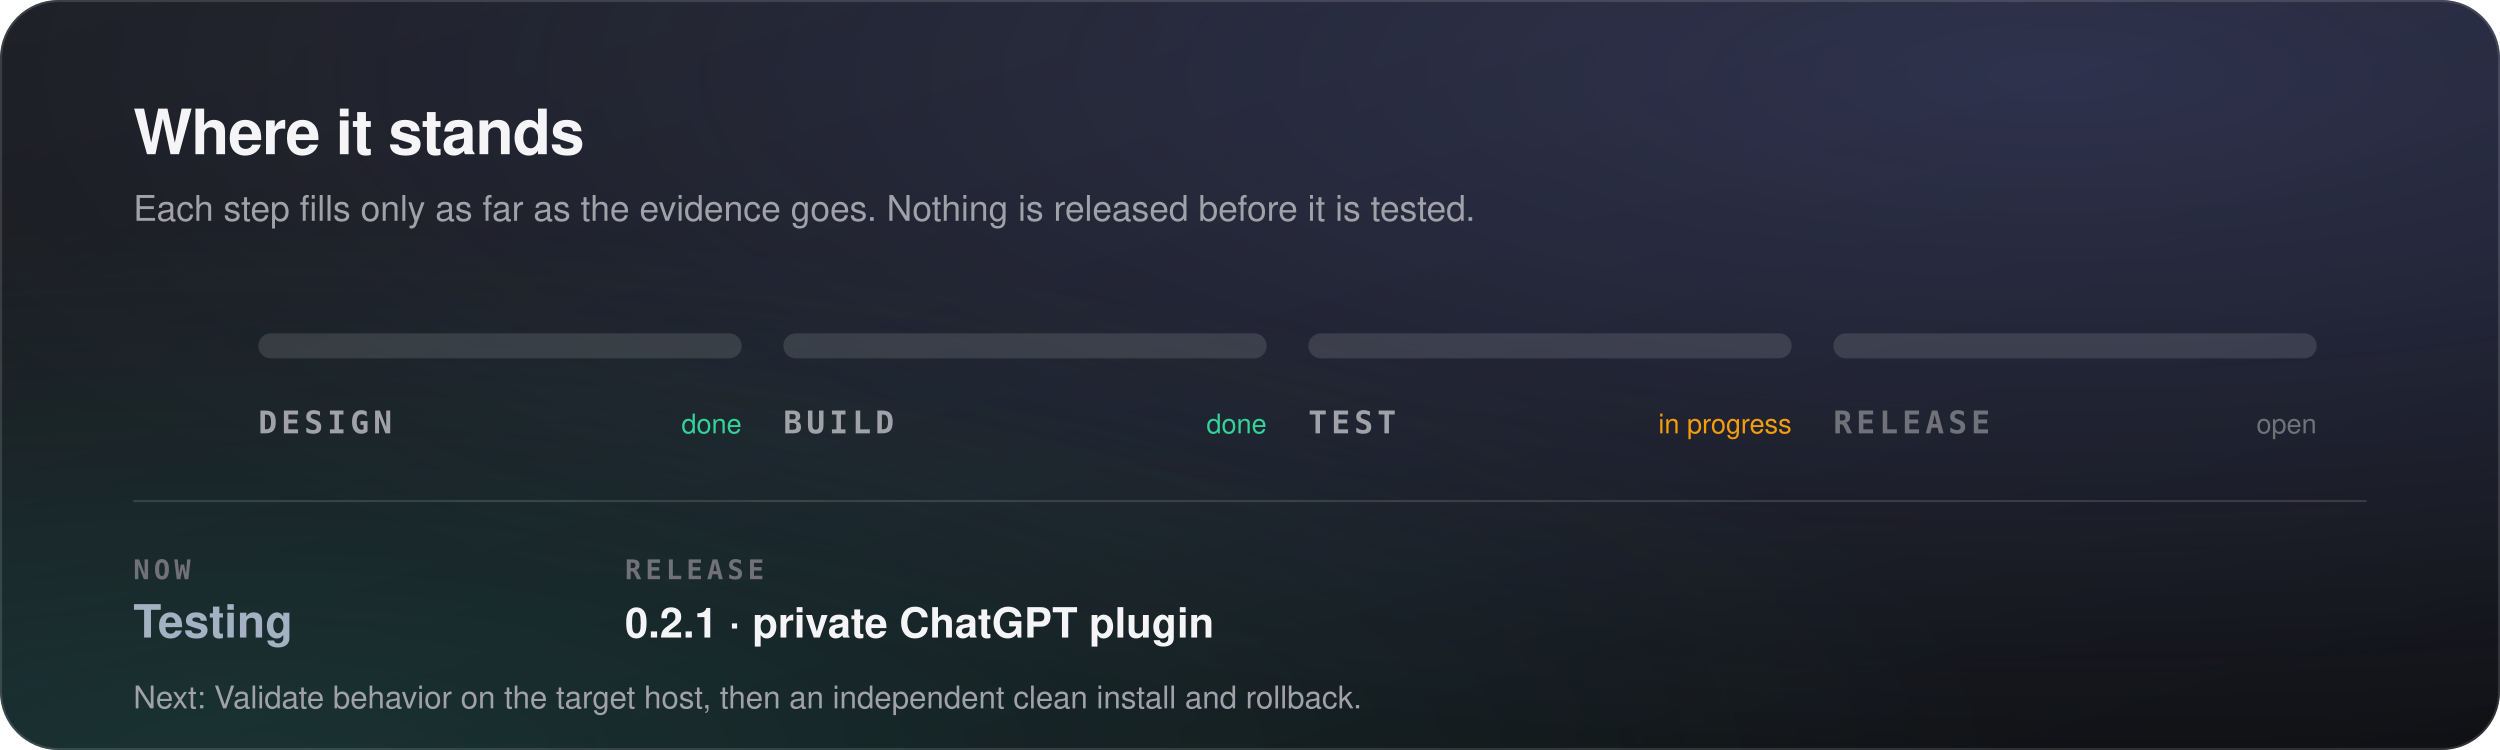
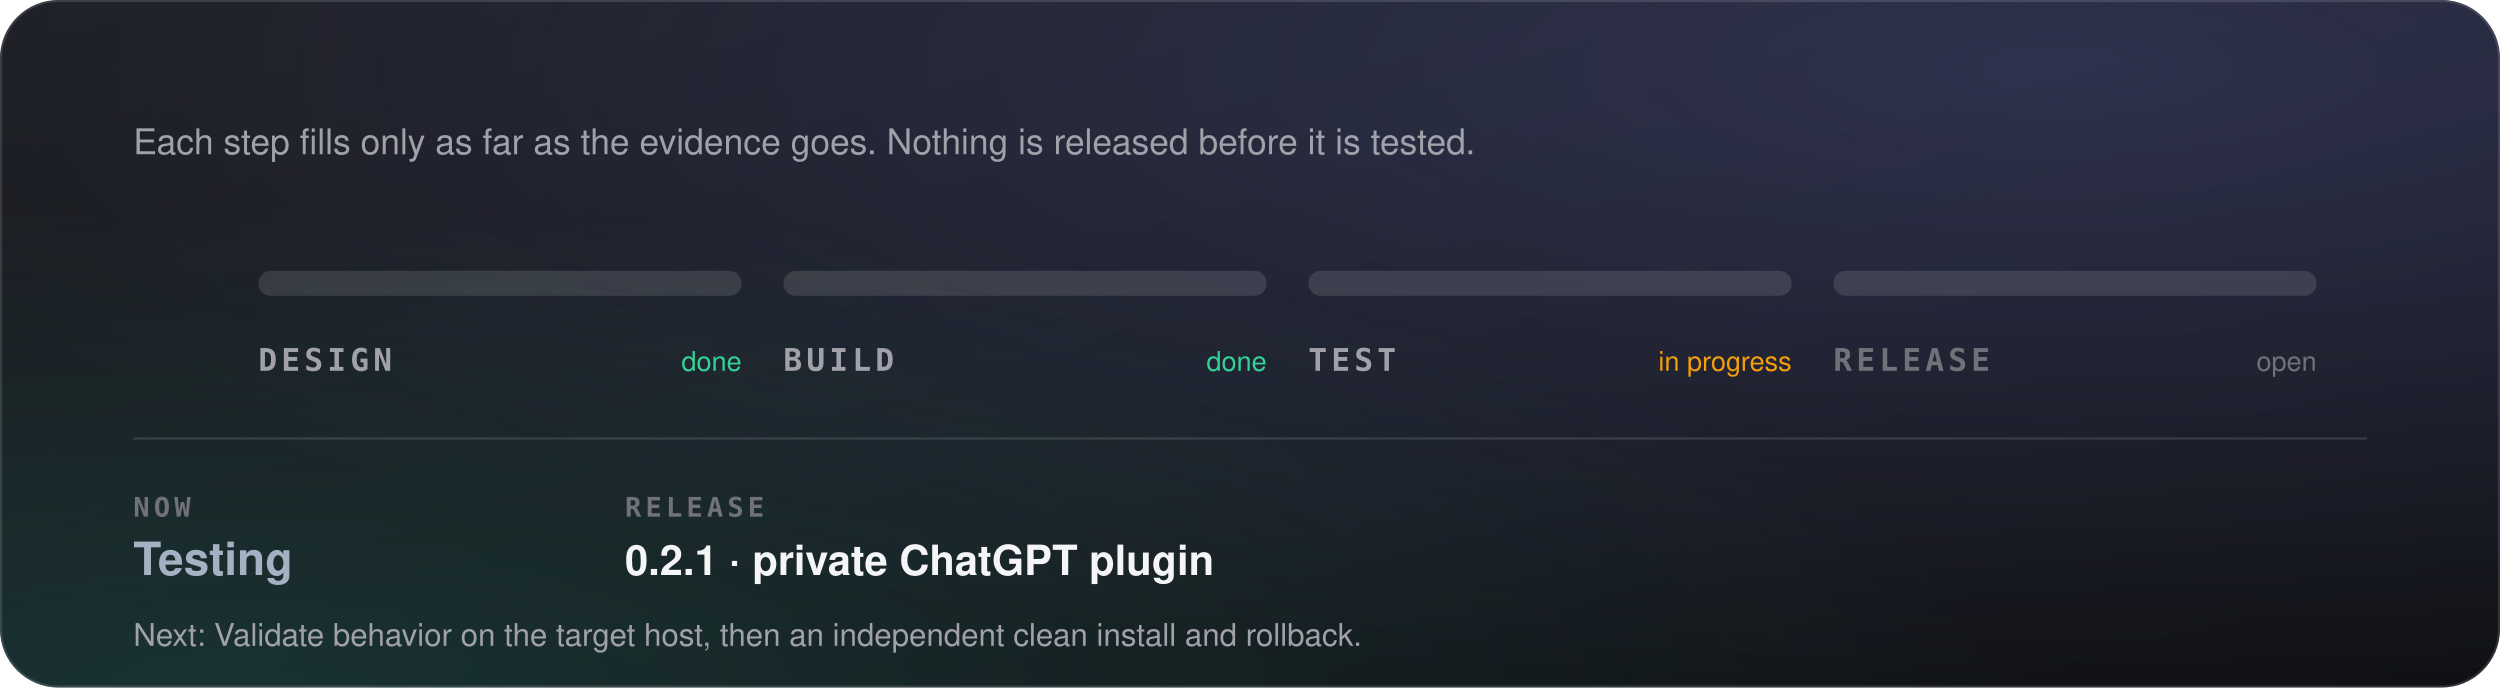
- <svg xmlns="http://www.w3.org/2000/svg" viewBox="0 0 1200 360" width="1200" height="360" role="img" aria-label="Where it stands: now Testing; release 0.2.1 · private ChatGPT plugin; next Validate behavior on the target host, then an independent clean install and rollback.">
+ <svg xmlns="http://www.w3.org/2000/svg" viewBox="0 0 1200 330" width="1200" height="330" role="img" aria-label="Where it stands: now Testing; release 0.2.1 · private ChatGPT plugin; next Validate behavior on the target host, then an independent clean install and rollback.">
  <style>.f0{transform-origin:124px 0;transform:scaleX(0);animation:f0 9s infinite}@keyframes f0{0%,0.0%{transform:scaleX(0)}11.1%,90%{transform:scaleX(1)}100%{transform:scaleX(0)}}.f1{transform-origin:376px 0;transform:scaleX(0);animation:f1 9s infinite}@keyframes f1{0%,13.3%{transform:scaleX(0)}24.4%,90%{transform:scaleX(1)}100%{transform:scaleX(0)}}.f2{transform-origin:628px 0;transform:scaleX(0);animation:f2 9s infinite}@keyframes f2{0%,26.7%{transform:scaleX(0)}37.8%,90%{transform:scaleX(0.5)}100%{transform:scaleX(0)}}.f3{transform-origin:880px 0;transform:scaleX(0);animation:f3 9s infinite}@keyframes f3{0%,40.0%{transform:scaleX(0)}51.1%,90%{transform:scaleX(0)}100%{transform:scaleX(0)}}@media (prefers-reduced-motion: reduce){*{animation:none!important}}</style>
  <defs>
    <linearGradient id="bg" x1="0" y1="0" x2="1" y2="1">
      <stop offset="0" stop-color="#1d1f24" />
      <stop offset="1" stop-color="#101114" />
    </linearGradient>
    <linearGradient id="accent" x1="0" y1="0" x2="1" y2="0">
      <stop offset="0" stop-color="#2dd4bf" />
      <stop offset=".5" stop-color="#818cf8" />
      <stop offset="1" stop-color="#c084fc" />
    </linearGradient>
    <radialGradient id="glow" cx=".82" cy=".1" r=".9">
      <stop offset="0" stop-color="#818cf8" stop-opacity=".22" />
      <stop offset="1" stop-color="#818cf8" stop-opacity="0" />
    </radialGradient>
    <radialGradient id="glow2" cx=".1" cy="1" r=".7">
      <stop offset="0" stop-color="#2dd4bf" stop-opacity=".14" />
      <stop offset="1" stop-color="#2dd4bf" stop-opacity="0" />
    </radialGradient>
  </defs>
-   <rect width="1200" height="360" rx="28" fill="url(#bg)" />
-   <rect width="1200" height="360" rx="28" fill="url(#glow)" />
-   <rect width="1200" height="360" rx="28" fill="url(#glow2)" />
-   <rect x=".5" y=".5" width="1199" height="359" rx="27.5" fill="none" stroke="rgba(255,255,255,0.13)" />
-   <text x="64" y="74" font-family="-apple-system, BlinkMacSystemFont, 'Segoe UI', Helvetica, Arial, sans-serif" font-size="30" font-weight="700" fill="#f5f5f7" text-anchor="start" letter-spacing="-0.5">Where it stands</text>
-   <text x="64" y="106" font-family="-apple-system, BlinkMacSystemFont, 'Segoe UI', Helvetica, Arial, sans-serif" font-size="17" font-weight="400" fill="#a1a1aa" text-anchor="start" letter-spacing="0">Each step fills only as far as the evidence goes. Nothing is released before it is tested.</text>
-   <rect x="124" y="160" width="232" height="12" rx="6" fill="rgba(255,255,255,.12)" />
-   <rect class="f0" x="124" y="160" width="232" height="12" rx="6" fill="#34d399" />
-   <text x="124" y="208" font-family="SFMono-Regular, Menlo, Consolas, monospace" font-size="15" font-weight="600" fill="#a1a1aa" text-anchor="start" letter-spacing="2">DESIGN</text>
-   <text x="356" y="208" font-family="-apple-system, BlinkMacSystemFont, 'Segoe UI', Helvetica, Arial, sans-serif" font-size="13" font-weight="500" fill="#34d399" text-anchor="end" letter-spacing="0">done</text>
-   <rect x="376" y="160" width="232" height="12" rx="6" fill="rgba(255,255,255,.12)" />
-   <rect class="f1" x="376" y="160" width="232" height="12" rx="6" fill="#34d399" />
-   <text x="376" y="208" font-family="SFMono-Regular, Menlo, Consolas, monospace" font-size="15" font-weight="600" fill="#a1a1aa" text-anchor="start" letter-spacing="2">BUILD</text>
-   <text x="608" y="208" font-family="-apple-system, BlinkMacSystemFont, 'Segoe UI', Helvetica, Arial, sans-serif" font-size="13" font-weight="500" fill="#34d399" text-anchor="end" letter-spacing="0">done</text>
-   <rect x="628" y="160" width="232" height="12" rx="6" fill="rgba(255,255,255,.12)" />
-   <rect class="f2" x="628" y="160" width="232" height="12" rx="6" fill="#f59e0b" />
-   <text x="628" y="208" font-family="SFMono-Regular, Menlo, Consolas, monospace" font-size="15" font-weight="600" fill="#a1a1aa" text-anchor="start" letter-spacing="2">TEST</text>
-   <text x="860" y="208" font-family="-apple-system, BlinkMacSystemFont, 'Segoe UI', Helvetica, Arial, sans-serif" font-size="13" font-weight="500" fill="#f59e0b" text-anchor="end" letter-spacing="0">in progress</text>
-   <rect x="880" y="160" width="232" height="12" rx="6" fill="rgba(255,255,255,.12)" />
-   <text x="880" y="208" font-family="SFMono-Regular, Menlo, Consolas, monospace" font-size="15" font-weight="600" fill="#71717a" text-anchor="start" letter-spacing="2">RELEASE</text>
-   <text x="1112" y="208" font-family="-apple-system, BlinkMacSystemFont, 'Segoe UI', Helvetica, Arial, sans-serif" font-size="13" font-weight="500" fill="#71717a" text-anchor="end" letter-spacing="0">open</text>
-   <rect x="64" y="240" width="1072" height="1" fill="rgba(255,255,255,0.13)" />
-   <text x="64" y="278" font-family="SFMono-Regular, Menlo, Consolas, monospace" font-size="13" font-weight="600" fill="#71717a" text-anchor="start" letter-spacing="2">NOW</text>
-   <text x="64" y="306" font-family="-apple-system, BlinkMacSystemFont, 'Segoe UI', Helvetica, Arial, sans-serif" font-size="22" font-weight="700" fill="#a3b1c2" text-anchor="start" letter-spacing="0">Testing</text>
-   <text x="300" y="278" font-family="SFMono-Regular, Menlo, Consolas, monospace" font-size="13" font-weight="600" fill="#71717a" text-anchor="start" letter-spacing="2">RELEASE</text>
-   <text x="300" y="306" font-family="-apple-system, BlinkMacSystemFont, 'Segoe UI', Helvetica, Arial, sans-serif" font-size="20" font-weight="600" fill="#f5f5f7" text-anchor="start" letter-spacing="0">0.2.1 · private ChatGPT plugin</text>
-   <text x="64" y="340" font-family="-apple-system, BlinkMacSystemFont, 'Segoe UI', Helvetica, Arial, sans-serif" font-size="15" font-weight="400" fill="#a1a1aa" text-anchor="start" letter-spacing="0">Next: Validate behavior on the target host, then an independent clean install and rollback.</text>
+   <rect width="1200" height="330" rx="28" fill="url(#bg)" />
+   <rect width="1200" height="330" rx="28" fill="url(#glow)" />
+   <rect width="1200" height="330" rx="28" fill="url(#glow2)" />
+   <rect x=".5" y=".5" width="1199" height="329" rx="27.5" fill="none" stroke="rgba(255,255,255,0.13)" />
+   <text x="64" y="74" font-family="-apple-system, BlinkMacSystemFont, 'Segoe UI', Helvetica, Arial, sans-serif" font-size="17" font-weight="400" fill="#a1a1aa" text-anchor="start" letter-spacing="0">Each step fills only as far as the evidence goes. Nothing is released before it is tested.</text>
+   <rect x="124" y="130" width="232" height="12" rx="6" fill="rgba(255,255,255,.12)" />
+   <rect class="f0" x="124" y="130" width="232" height="12" rx="6" fill="#34d399" />
+   <text x="124" y="178" font-family="SFMono-Regular, Menlo, Consolas, monospace" font-size="15" font-weight="600" fill="#a1a1aa" text-anchor="start" letter-spacing="2">DESIGN</text>
+   <text x="356" y="178" font-family="-apple-system, BlinkMacSystemFont, 'Segoe UI', Helvetica, Arial, sans-serif" font-size="13" font-weight="500" fill="#34d399" text-anchor="end" letter-spacing="0">done</text>
+   <rect x="376" y="130" width="232" height="12" rx="6" fill="rgba(255,255,255,.12)" />
+   <rect class="f1" x="376" y="130" width="232" height="12" rx="6" fill="#34d399" />
+   <text x="376" y="178" font-family="SFMono-Regular, Menlo, Consolas, monospace" font-size="15" font-weight="600" fill="#a1a1aa" text-anchor="start" letter-spacing="2">BUILD</text>
+   <text x="608" y="178" font-family="-apple-system, BlinkMacSystemFont, 'Segoe UI', Helvetica, Arial, sans-serif" font-size="13" font-weight="500" fill="#34d399" text-anchor="end" letter-spacing="0">done</text>
+   <rect x="628" y="130" width="232" height="12" rx="6" fill="rgba(255,255,255,.12)" />
+   <rect class="f2" x="628" y="130" width="232" height="12" rx="6" fill="#f59e0b" />
+   <text x="628" y="178" font-family="SFMono-Regular, Menlo, Consolas, monospace" font-size="15" font-weight="600" fill="#a1a1aa" text-anchor="start" letter-spacing="2">TEST</text>
+   <text x="860" y="178" font-family="-apple-system, BlinkMacSystemFont, 'Segoe UI', Helvetica, Arial, sans-serif" font-size="13" font-weight="500" fill="#f59e0b" text-anchor="end" letter-spacing="0">in progress</text>
+   <rect x="880" y="130" width="232" height="12" rx="6" fill="rgba(255,255,255,.12)" />
+   <text x="880" y="178" font-family="SFMono-Regular, Menlo, Consolas, monospace" font-size="15" font-weight="600" fill="#71717a" text-anchor="start" letter-spacing="2">RELEASE</text>
+   <text x="1112" y="178" font-family="-apple-system, BlinkMacSystemFont, 'Segoe UI', Helvetica, Arial, sans-serif" font-size="13" font-weight="500" fill="#71717a" text-anchor="end" letter-spacing="0">open</text>
+   <rect x="64" y="210" width="1072" height="1" fill="rgba(255,255,255,0.13)" />
+   <text x="64" y="248" font-family="SFMono-Regular, Menlo, Consolas, monospace" font-size="13" font-weight="600" fill="#71717a" text-anchor="start" letter-spacing="2">NOW</text>
+   <text x="64" y="276" font-family="-apple-system, BlinkMacSystemFont, 'Segoe UI', Helvetica, Arial, sans-serif" font-size="22" font-weight="700" fill="#a3b1c2" text-anchor="start" letter-spacing="0">Testing</text>
+   <text x="300" y="248" font-family="SFMono-Regular, Menlo, Consolas, monospace" font-size="13" font-weight="600" fill="#71717a" text-anchor="start" letter-spacing="2">RELEASE</text>
+   <text x="300" y="276" font-family="-apple-system, BlinkMacSystemFont, 'Segoe UI', Helvetica, Arial, sans-serif" font-size="20" font-weight="600" fill="#f5f5f7" text-anchor="start" letter-spacing="0">0.2.1 · private ChatGPT plugin</text>
+   <text x="64" y="310" font-family="-apple-system, BlinkMacSystemFont, 'Segoe UI', Helvetica, Arial, sans-serif" font-size="15" font-weight="400" fill="#a1a1aa" text-anchor="start" letter-spacing="0">Next: Validate behavior on the target host, then an independent clean install and rollback.</text>
</svg>
